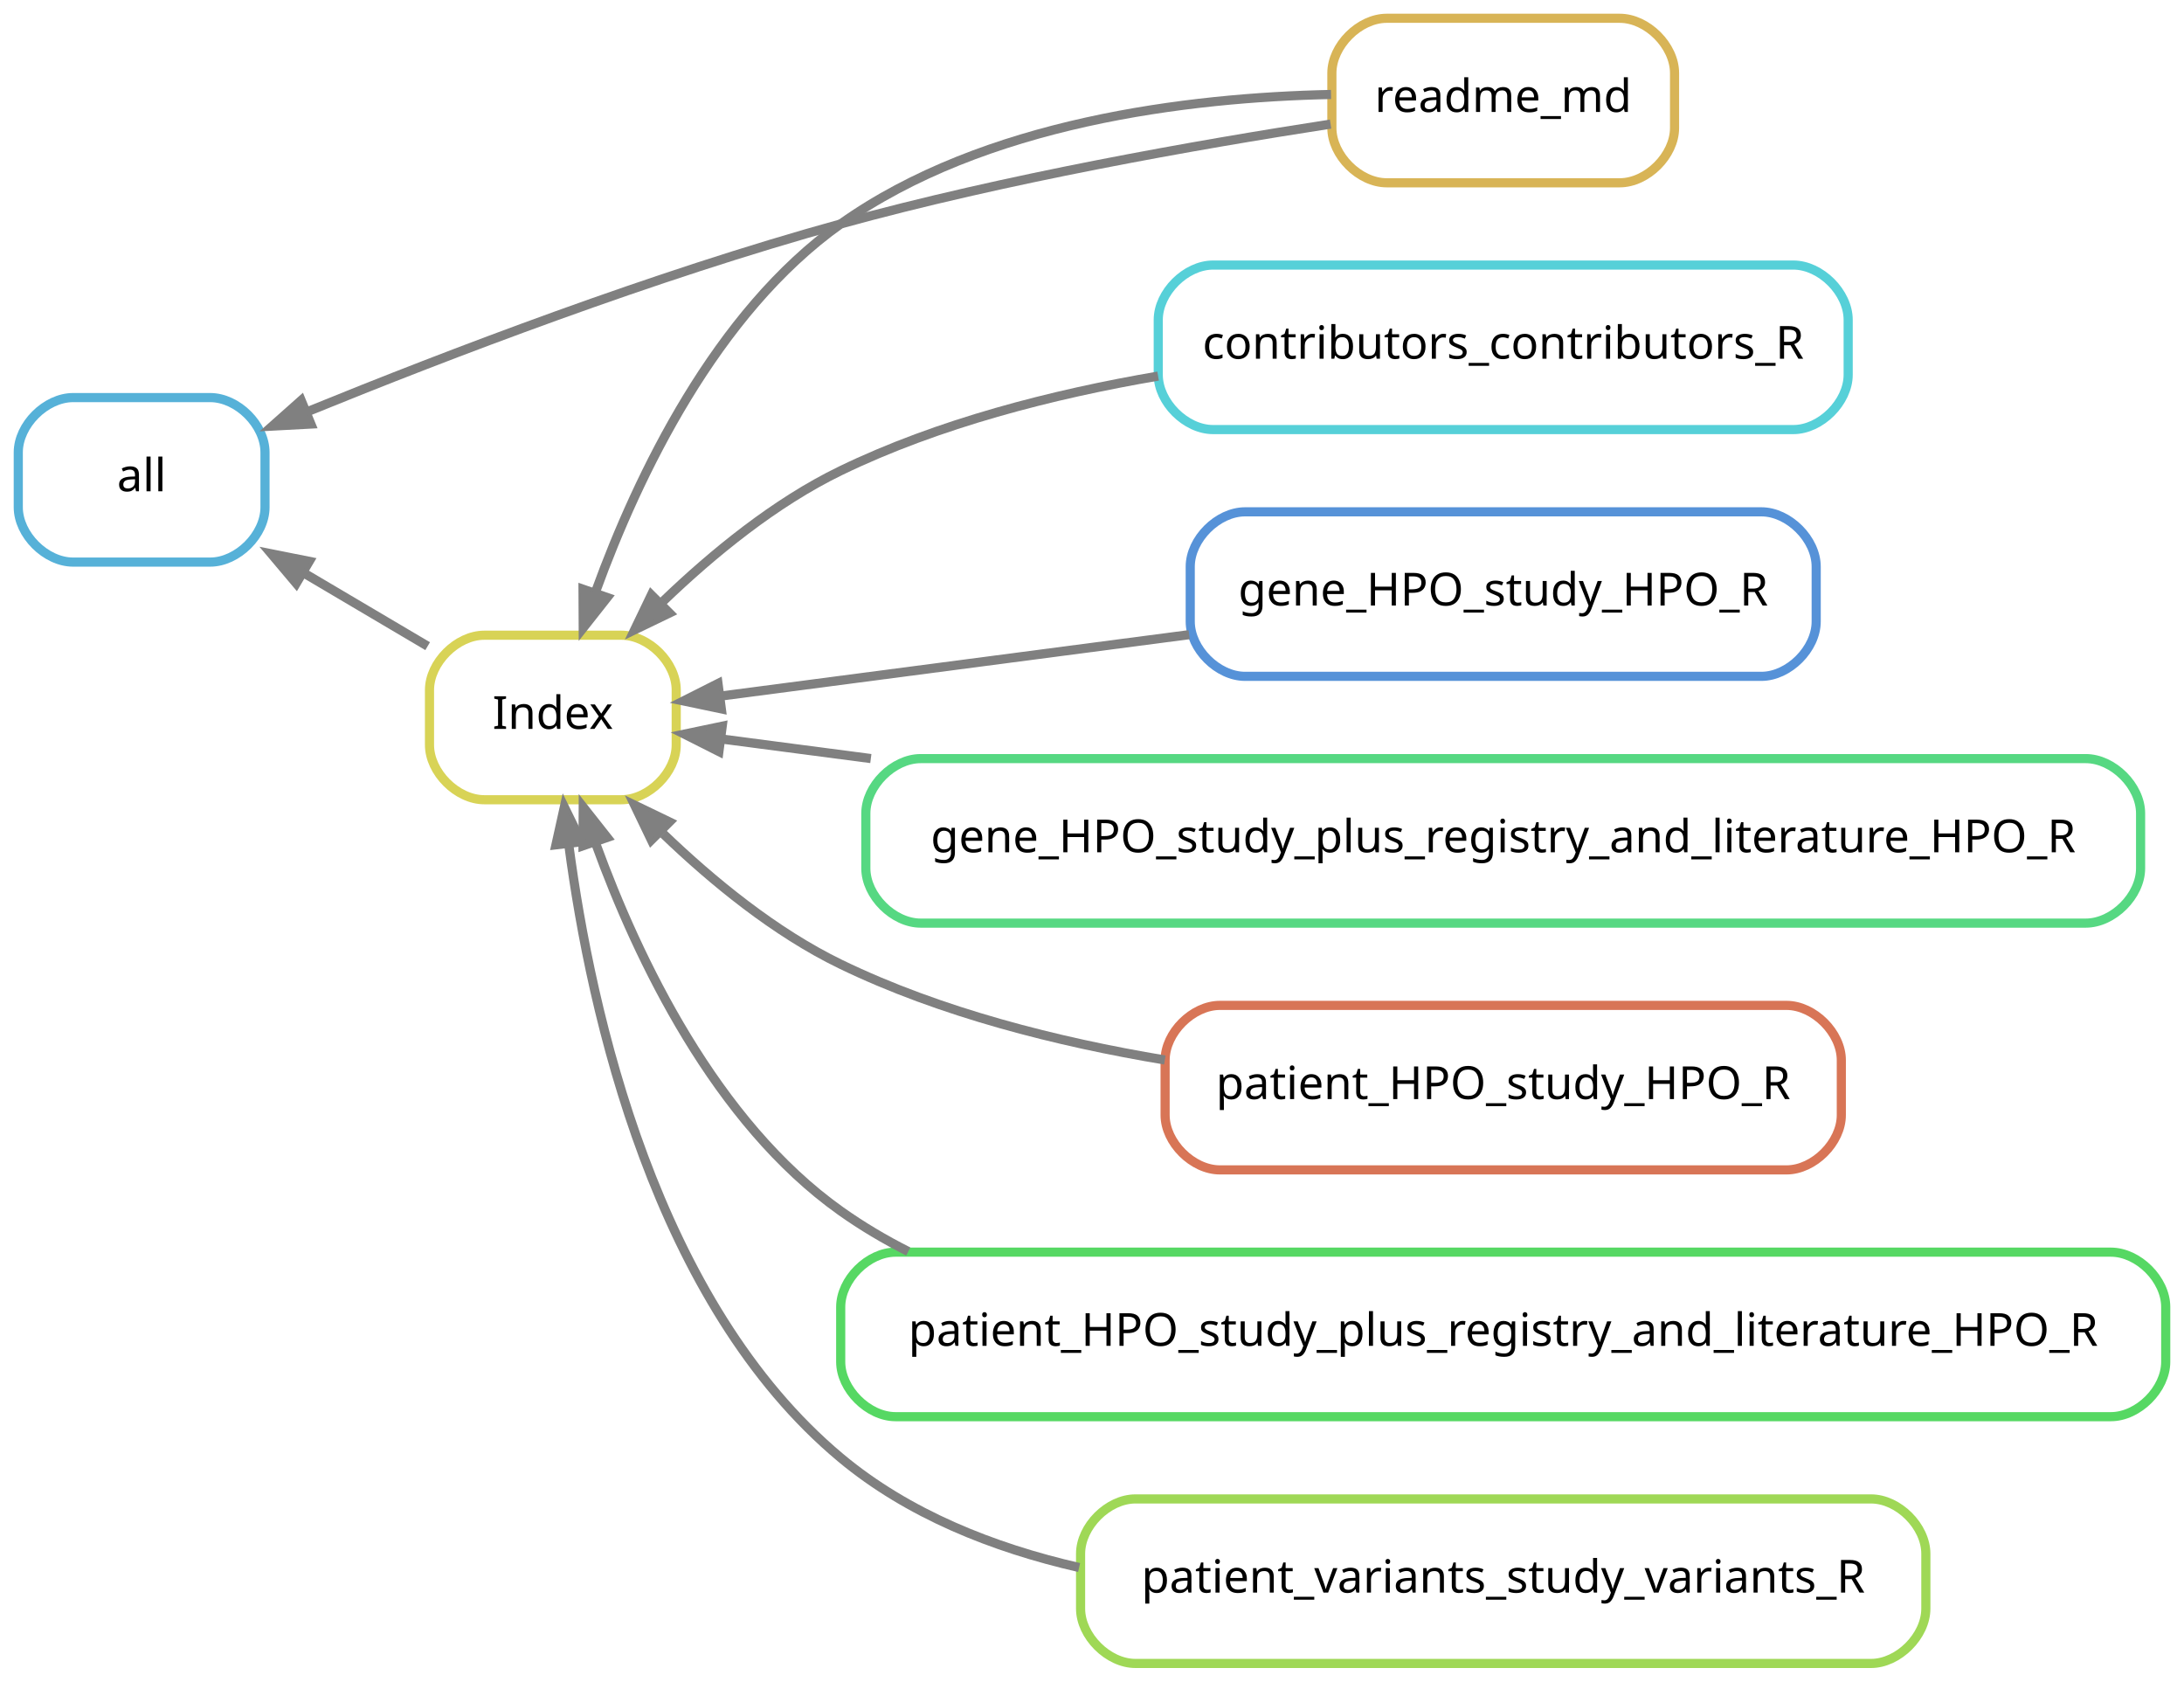
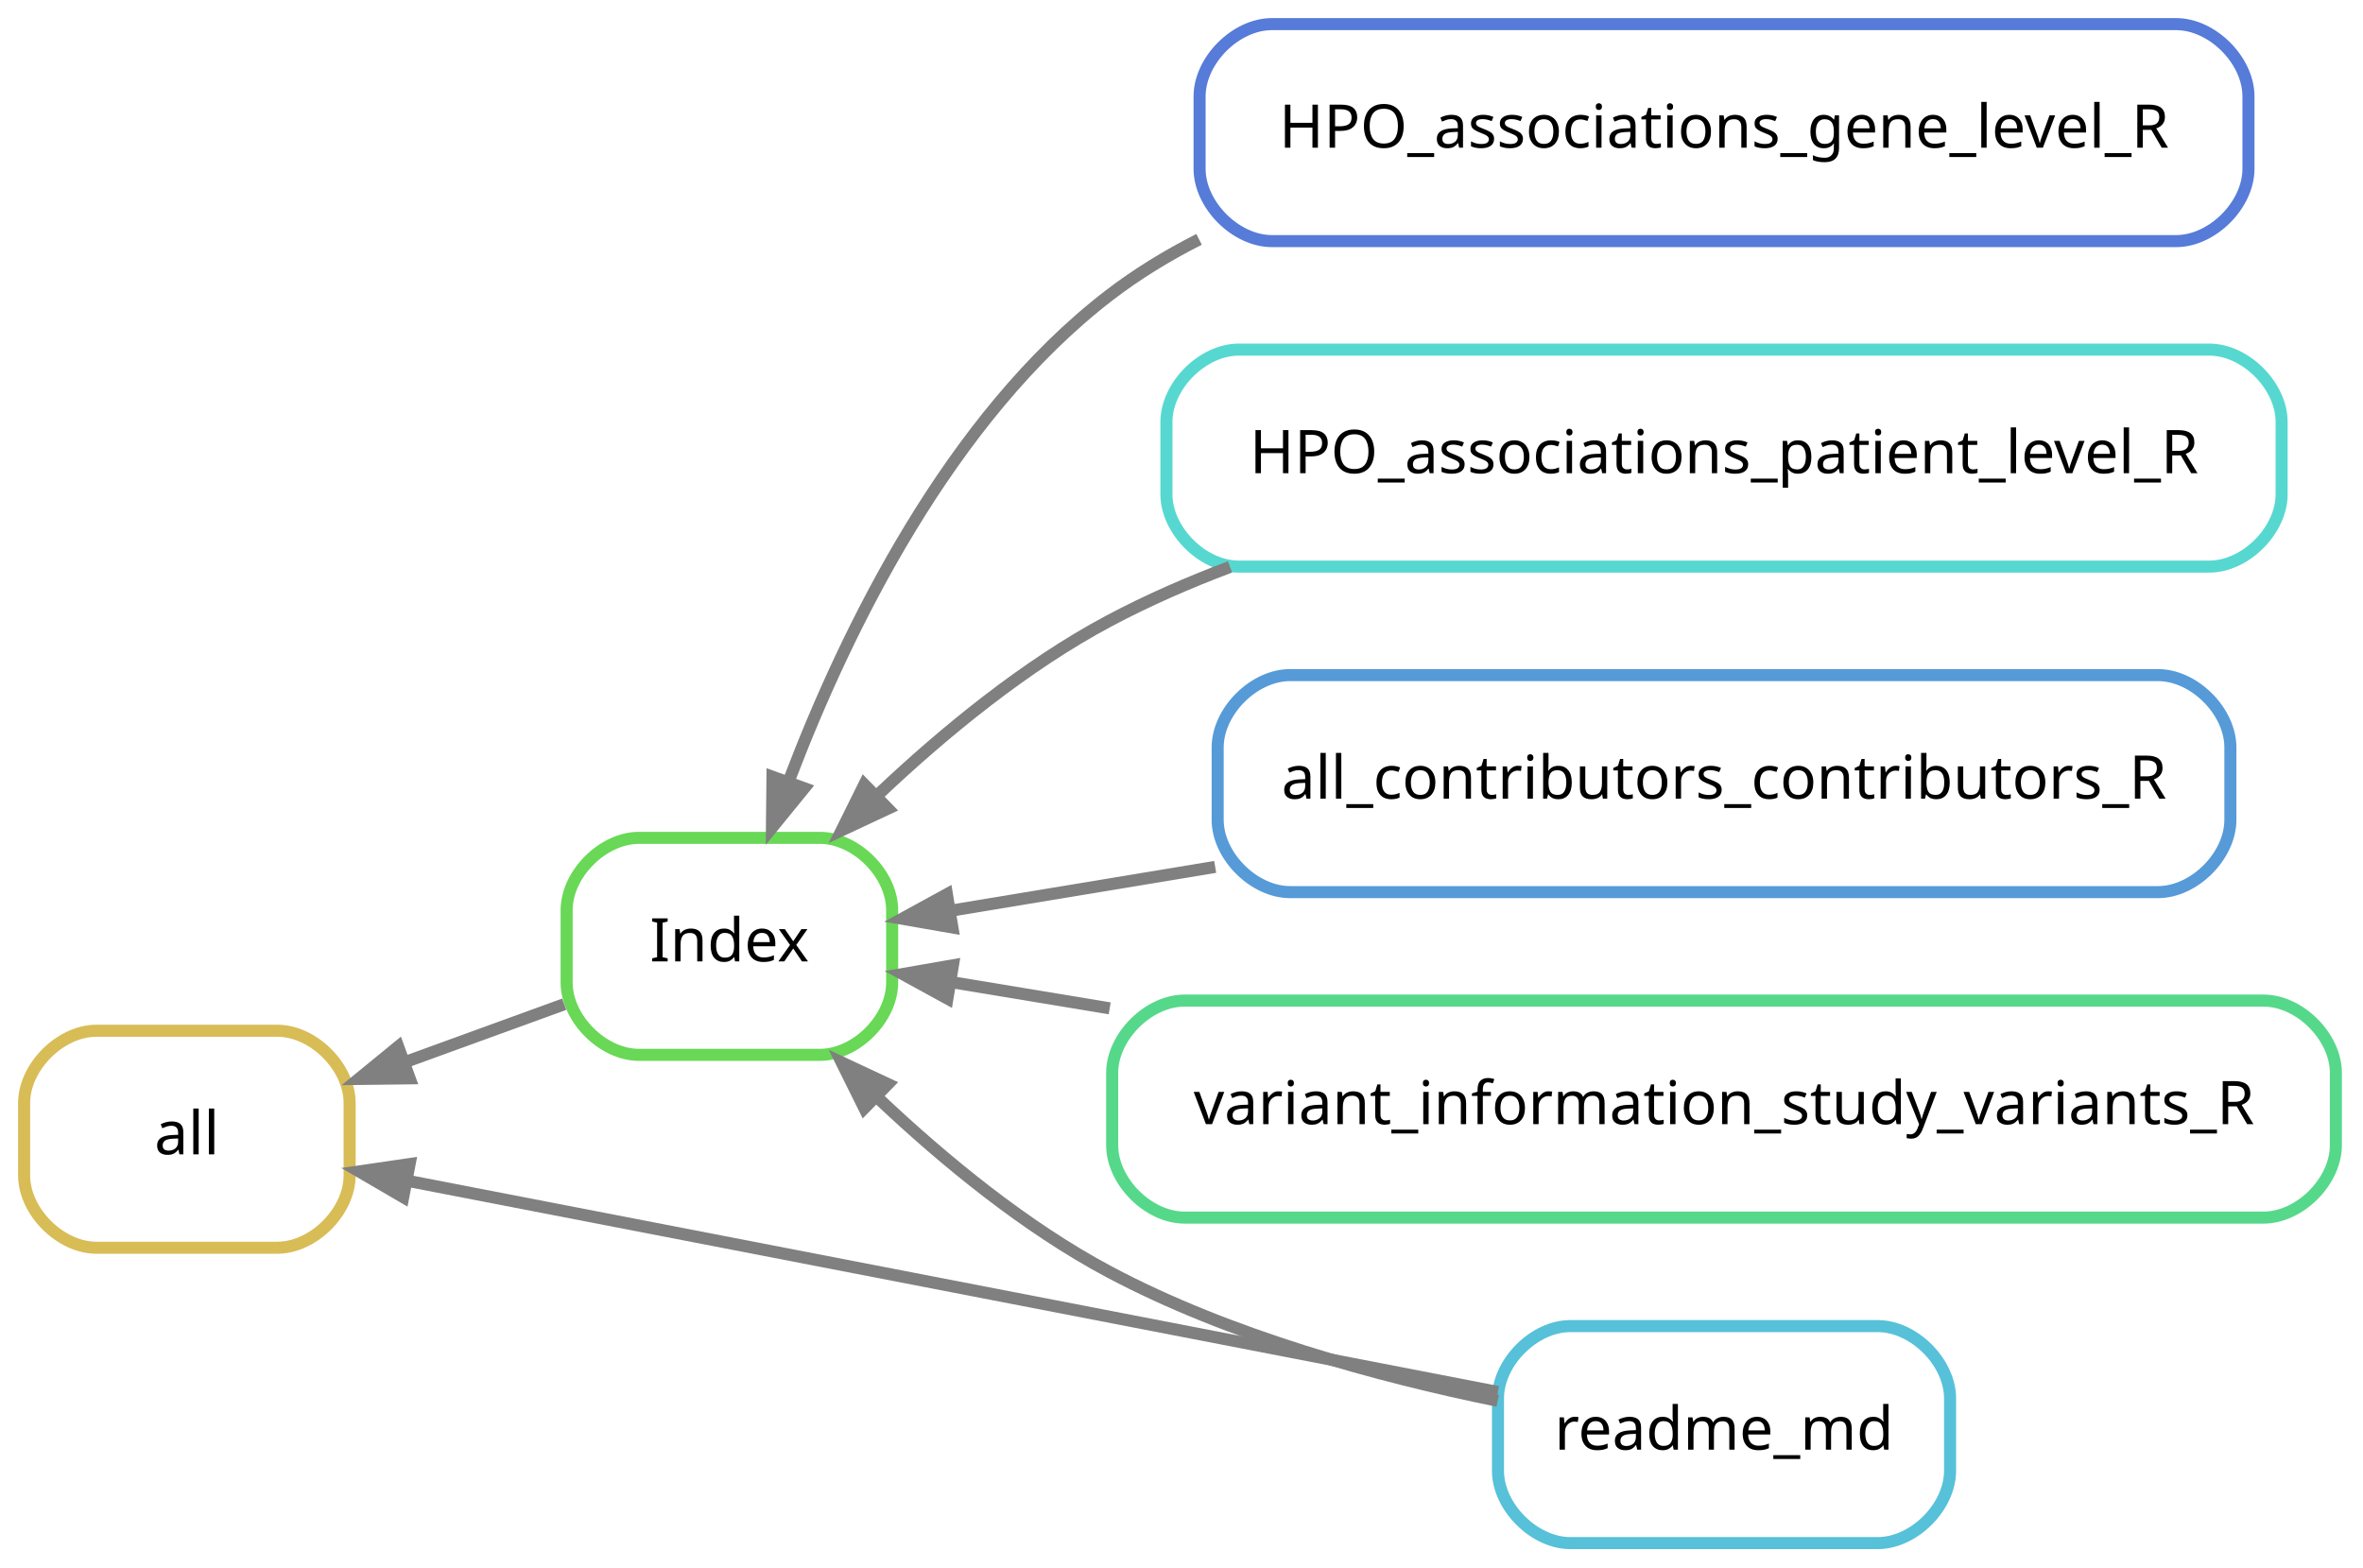
- <svg xmlns="http://www.w3.org/2000/svg" width="478pt" height="368pt" viewBox="0.00 0.00 478.00 368.00">
-   <g id="graph0" class="graph" transform="scale(1 1) rotate(0) translate(4 364)">
-     <polygon fill="white" stroke="white" points="-4,5 -4,-364 475,-364 475,5 -4,5" />
+ <svg xmlns="http://www.w3.org/2000/svg" width="392pt" height="260pt" viewBox="0.00 0.00 392.00 260.00">
+   <g id="graph0" class="graph" transform="scale(1 1) rotate(0) translate(4 256)">
+     <polygon fill="white" stroke="white" points="-4,5 -4,-256 389,-256 389,5 -4,5" />
    <g id="node1" class="node">
-       <path fill="none" stroke="#56b1d8" stroke-width="2" d="M42,-277C42,-277 12,-277 12,-277 6,-277 0,-271 0,-265 0,-265 0,-253 0,-253 0,-247 6,-241 12,-241 12,-241 42,-241 42,-241 48,-241 54,-247 54,-253 54,-253 54,-265 54,-265 54,-271 48,-277 42,-277" />
-       <text text-anchor="middle" x="27" y="-256.5" font-family="sans" font-size="10.00">all</text>
+       <path fill="none" stroke="#d8bc56" stroke-width="2" d="M42,-85C42,-85 12,-85 12,-85 6,-85 0,-79 0,-73 0,-73 0,-61 0,-61 0,-55 6,-49 12,-49 12,-49 42,-49 42,-49 48,-49 54,-55 54,-61 54,-61 54,-73 54,-73 54,-79 48,-85 42,-85" />
+       <text text-anchor="middle" x="27" y="-64.5" font-family="sans" font-size="10.00">all</text>
    </g>
    <g id="node2" class="node">
-       <path fill="none" stroke="#d8d356" stroke-width="2" d="M132,-225C132,-225 102,-225 102,-225 96,-225 90,-219 90,-213 90,-213 90,-201 90,-201 90,-195 96,-189 102,-189 102,-189 132,-189 132,-189 138,-189 144,-195 144,-201 144,-201 144,-213 144,-213 144,-219 138,-225 132,-225" />
-       <text text-anchor="middle" x="117" y="-204.5" font-family="sans" font-size="10.00">Index</text>
+       <path fill="none" stroke="#68d856" stroke-width="2" d="M132,-117C132,-117 102,-117 102,-117 96,-117 90,-111 90,-105 90,-105 90,-93 90,-93 90,-87 96,-81 102,-81 102,-81 132,-81 132,-81 138,-81 144,-87 144,-93 144,-93 144,-105 144,-105 144,-111 138,-117 132,-117" />
+       <text text-anchor="middle" x="117" y="-96.5" font-family="sans" font-size="10.00">Index</text>
    </g>
    <g id="edge2" class="edge">
-       <path fill="none" stroke="grey" stroke-width="2" d="M89.597,-222.602C81.168,-227.583 71.707,-233.173 62.776,-238.45" />
-       <polygon fill="grey" stroke="grey" points="60.91,-235.488 54.081,-243.588 64.471,-241.514 60.91,-235.488" />
+       <path fill="none" stroke="grey" stroke-width="2" d="M89.597,-89.399C81.431,-86.43 72.297,-83.108 63.615,-79.951" />
+       <polygon fill="grey" stroke="grey" points="64.675,-76.612 54.081,-76.484 62.283,-83.191 64.675,-76.612" />
    </g>
    <g id="node3" class="node">
-       <path fill="none" stroke="#56d0d8" stroke-width="2" d="M388.5,-306C388.5,-306 261.5,-306 261.5,-306 255.5,-306 249.5,-300 249.5,-294 249.5,-294 249.5,-282 249.5,-282 249.5,-276 255.5,-270 261.5,-270 261.5,-270 388.5,-270 388.5,-270 394.5,-270 400.5,-276 400.5,-282 400.5,-282 400.5,-294 400.5,-294 400.5,-300 394.5,-306 388.5,-306" />
-       <text text-anchor="middle" x="325" y="-285.5" font-family="sans" font-size="10.00">contributors_contributors_R</text>
+       <path fill="none" stroke="#567bd8" stroke-width="2" d="M357,-252C357,-252 207,-252 207,-252 201,-252 195,-246 195,-240 195,-240 195,-228 195,-228 195,-222 201,-216 207,-216 207,-216 357,-216 357,-216 363,-216 369,-222 369,-228 369,-228 369,-240 369,-240 369,-246 363,-252 357,-252" />
+       <text text-anchor="middle" x="282" y="-231.5" font-family="sans" font-size="10.00">HPO_associations_gene_level_R</text>
    </g>
-     <g id="edge8" class="edge">
-       <path fill="none" stroke="grey" stroke-width="2" d="M249.469,-281.703C226.383,-277.76 201.405,-271.365 180,-261 165.63,-254.042 151.981,-242.855 141.167,-232.464" />
-       <polygon fill="grey" stroke="grey" points="143.366,-229.713 133.824,-225.11 138.413,-234.659 143.366,-229.713" />
+     <g id="edge7" class="edge">
+       <path fill="none" stroke="grey" stroke-width="2" d="M194.916,-216.291C189.636,-213.617 184.605,-210.54 180,-207 153.487,-186.616 136.377,-151.433 126.988,-126.779" />
+       <polygon fill="grey" stroke="grey" points="130.235,-125.467 123.542,-117.254 123.653,-127.848 130.235,-125.467" />
    </g>
    <g id="node4" class="node">
-       <path fill="none" stroke="#d8b456" stroke-width="2" d="M350.5,-360C350.5,-360 299.5,-360 299.5,-360 293.5,-360 287.5,-354 287.5,-348 287.5,-348 287.5,-336 287.5,-336 287.5,-330 293.5,-324 299.5,-324 299.5,-324 350.5,-324 350.5,-324 356.5,-324 362.5,-330 362.5,-336 362.5,-336 362.5,-348 362.5,-348 362.5,-354 356.5,-360 350.5,-360" />
-       <text text-anchor="middle" x="325" y="-339.5" font-family="sans" font-size="10.00">readme_md</text>
+       <path fill="none" stroke="#56c1d8" stroke-width="2" d="M307.5,-36C307.5,-36 256.5,-36 256.5,-36 250.5,-36 244.5,-30 244.5,-24 244.5,-24 244.5,-12 244.5,-12 244.5,-6 250.5,-0 256.5,-0 256.5,-0 307.5,-0 307.5,-0 313.5,-0 319.5,-6 319.5,-12 319.5,-12 319.5,-24 319.5,-24 319.5,-30 313.5,-36 307.5,-36" />
+       <text text-anchor="middle" x="282" y="-15.5" font-family="sans" font-size="10.00">readme_md</text>
    </g>
    <g id="edge1" class="edge">
-       <path fill="none" stroke="grey" stroke-width="2" d="M287.217,-336.845C257.888,-332.319 215.921,-324.909 180,-315 139.27,-303.764 93.994,-286.429 63.537,-274.023" />
-       <polygon fill="grey" stroke="grey" points="64.773,-270.747 54.194,-270.182 62.112,-277.221 64.773,-270.747" />
+       <path fill="none" stroke="grey" stroke-width="2" d="M244.482,-25.073C196.291,-34.406 111.978,-50.735 64.032,-60.022" />
+       <polygon fill="grey" stroke="grey" points="63.246,-56.609 54.094,-61.946 64.577,-63.481 63.246,-56.609" />
+     </g>
+     <g id="edge5" class="edge">
+       <path fill="none" stroke="grey" stroke-width="2" d="M244.46,-23.604C224.58,-27.658 200.03,-34.345 180,-45 166.107,-52.39 152.682,-63.43 141.898,-73.605" />
+       <polygon fill="grey" stroke="grey" points="139.247,-71.302 134.544,-80.796 144.141,-76.307 139.247,-71.302" />
+     </g>
+     <g id="node5" class="node">
+       <path fill="none" stroke="#56d8d0" stroke-width="2" d="M362.5,-198C362.5,-198 201.5,-198 201.5,-198 195.5,-198 189.5,-192 189.5,-186 189.5,-186 189.5,-174 189.5,-174 189.5,-168 195.5,-162 201.5,-162 201.5,-162 362.5,-162 362.5,-162 368.5,-162 374.5,-168 374.5,-174 374.5,-174 374.5,-186 374.5,-186 374.5,-192 368.5,-198 362.5,-198" />
+       <text text-anchor="middle" x="282" y="-177.5" font-family="sans" font-size="10.00">HPO_associations_patient_level_R</text>
    </g>
    <g id="edge4" class="edge">
-       <path fill="none" stroke="grey" stroke-width="2" d="M287.311,-343.329C256.083,-342.672 211.419,-337.312 180,-315 152.578,-295.526 135.588,-259.838 126.478,-234.833" />
-       <polygon fill="grey" stroke="grey" points="129.719,-233.494 123.155,-225.177 123.1,-235.772 129.719,-233.494" />
-     </g>
-     <g id="node5" class="node">
-       <path fill="none" stroke="#5692d8" stroke-width="2" d="M381.5,-252C381.5,-252 268.5,-252 268.5,-252 262.5,-252 256.5,-246 256.5,-240 256.5,-240 256.5,-228 256.5,-228 256.5,-222 262.5,-216 268.5,-216 268.5,-216 381.5,-216 381.5,-216 387.5,-216 393.5,-222 393.5,-228 393.5,-228 393.5,-240 393.5,-240 393.5,-246 387.5,-252 381.5,-252" />
-       <text text-anchor="middle" x="325" y="-231.5" font-family="sans" font-size="10.00">gene_HPO_study_HPO_R</text>
-     </g>
-     <g id="edge9" class="edge">
-       <path fill="none" stroke="grey" stroke-width="2" d="M256.263,-225.122C222.26,-220.665 182.427,-215.444 154.272,-211.754" />
-       <polygon fill="grey" stroke="grey" points="154.46,-208.249 144.09,-210.42 153.55,-215.189 154.46,-208.249" />
+       <path fill="none" stroke="grey" stroke-width="2" d="M200.053,-161.954C193.11,-159.338 186.33,-156.367 180,-153 166.107,-145.61 152.682,-134.57 141.898,-124.395" />
+       <polygon fill="grey" stroke="grey" points="144.141,-121.693 134.544,-117.204 139.247,-126.698 144.141,-121.693" />
    </g>
    <g id="node6" class="node">
-       <path fill="none" stroke="#56d882" stroke-width="2" d="M452.5,-198C452.5,-198 197.5,-198 197.5,-198 191.5,-198 185.5,-192 185.5,-186 185.5,-186 185.5,-174 185.5,-174 185.5,-168 191.5,-162 197.5,-162 197.5,-162 452.5,-162 452.5,-162 458.5,-162 464.5,-168 464.5,-174 464.5,-174 464.5,-186 464.5,-186 464.5,-192 458.5,-198 452.5,-198" />
-       <text text-anchor="middle" x="325" y="-177.5" font-family="sans" font-size="10.00">gene_HPO_study_plus_registry_and_literature_HPO_R</text>
+       <path fill="none" stroke="#569ad8" stroke-width="2" d="M354,-144C354,-144 210,-144 210,-144 204,-144 198,-138 198,-132 198,-132 198,-120 198,-120 198,-114 204,-108 210,-108 210,-108 354,-108 354,-108 360,-108 366,-114 366,-120 366,-120 366,-132 366,-132 366,-138 360,-144 354,-144" />
+       <text text-anchor="middle" x="282" y="-123.5" font-family="sans" font-size="10.00">all_contributors_contributors_R</text>
    </g>
-     <g id="edge7" class="edge">
-       <path fill="none" stroke="grey" stroke-width="2" d="M186.595,-198.009C175.012,-199.527 164.086,-200.96 154.501,-202.216" />
-       <polygon fill="grey" stroke="grey" points="153.747,-198.785 144.286,-203.555 154.656,-205.725 153.747,-198.785" />
+     <g id="edge6" class="edge">
+       <path fill="none" stroke="grey" stroke-width="2" d="M197.59,-112.184C182.262,-109.645 167.025,-107.121 154.048,-104.971" />
+       <polygon fill="grey" stroke="grey" points="154.604,-101.516 144.166,-103.334 153.46,-108.421 154.604,-101.516" />
    </g>
    <g id="node7" class="node">
-       <path fill="none" stroke="#d87556" stroke-width="2" d="M387,-144C387,-144 263,-144 263,-144 257,-144 251,-138 251,-132 251,-132 251,-120 251,-120 251,-114 257,-108 263,-108 263,-108 387,-108 387,-108 393,-108 399,-114 399,-120 399,-120 399,-132 399,-132 399,-138 393,-144 387,-144" />
-       <text text-anchor="middle" x="325" y="-123.5" font-family="sans" font-size="10.00">patient_HPO_study_HPO_R</text>
+       <path fill="none" stroke="#56d88a" stroke-width="2" d="M371.5,-90C371.5,-90 192.5,-90 192.5,-90 186.5,-90 180.5,-84 180.5,-78 180.5,-78 180.5,-66 180.5,-66 180.5,-60 186.5,-54 192.5,-54 192.5,-54 371.5,-54 371.5,-54 377.5,-54 383.5,-60 383.5,-66 383.5,-66 383.5,-78 383.5,-78 383.5,-84 377.5,-90 371.5,-90" />
+       <text text-anchor="middle" x="282" y="-69.5" font-family="sans" font-size="10.00">variant_information_study_variants_R</text>
    </g>
    <g id="edge3" class="edge">
-       <path fill="none" stroke="grey" stroke-width="2" d="M250.948,-132.047C227.454,-135.968 201.863,-142.414 180,-153 165.63,-159.958 151.981,-171.145 141.167,-181.536" />
-       <polygon fill="grey" stroke="grey" points="138.413,-179.341 133.824,-188.89 143.366,-184.287 138.413,-179.341" />
-     </g>
-     <g id="node8" class="node">
-       <path fill="none" stroke="#56d863" stroke-width="2" d="M458,-90C458,-90 192,-90 192,-90 186,-90 180,-84 180,-78 180,-78 180,-66 180,-66 180,-60 186,-54 192,-54 192,-54 458,-54 458,-54 464,-54 470,-60 470,-66 470,-66 470,-78 470,-78 470,-84 464,-90 458,-90" />
-       <text text-anchor="middle" x="325" y="-69.5" font-family="sans" font-size="10.00">patient_HPO_study_plus_registry_and_literature_HPO_R</text>
-     </g>
-     <g id="edge6" class="edge">
-       <path fill="none" stroke="grey" stroke-width="2" d="M194.787,-90.141C189.624,-92.747 184.666,-95.686 180,-99 152.578,-118.474 135.588,-154.162 126.478,-179.167" />
-       <polygon fill="grey" stroke="grey" points="123.1,-178.228 123.155,-188.823 129.719,-180.506 123.1,-178.228" />
-     </g>
-     <g id="node9" class="node">
-       <path fill="none" stroke="#9fd856" stroke-width="2" d="M405.5,-36C405.5,-36 244.5,-36 244.5,-36 238.5,-36 232.5,-30 232.5,-24 232.5,-24 232.5,-12 232.5,-12 232.5,-6 238.5,-0 244.5,-0 244.5,-0 405.5,-0 405.5,-0 411.5,-0 417.5,-6 417.5,-12 417.5,-12 417.5,-24 417.5,-24 417.5,-30 411.5,-36 405.5,-36" />
-       <text text-anchor="middle" x="325" y="-15.5" font-family="sans" font-size="10.00">patient_variants_study_variants_R</text>
-     </g>
-     <g id="edge5" class="edge">
-       <path fill="none" stroke="grey" stroke-width="2" d="M232.179,-20.992C213.319,-25.303 194.746,-32.697 180,-45 139.487,-78.801 125.387,-142.216 120.523,-178.877" />
-       <polygon fill="grey" stroke="grey" points="117.036,-178.555 119.335,-188.897 123.988,-179.379 117.036,-178.555" />
+       <path fill="none" stroke="grey" stroke-width="2" d="M180.088,-88.715C170.941,-90.231 162.14,-91.689 154.183,-93.006" />
+       <polygon fill="grey" stroke="grey" points="153.546,-89.564 144.252,-94.651 154.69,-96.47 153.546,-89.564" />
    </g>
  </g>
</svg>
